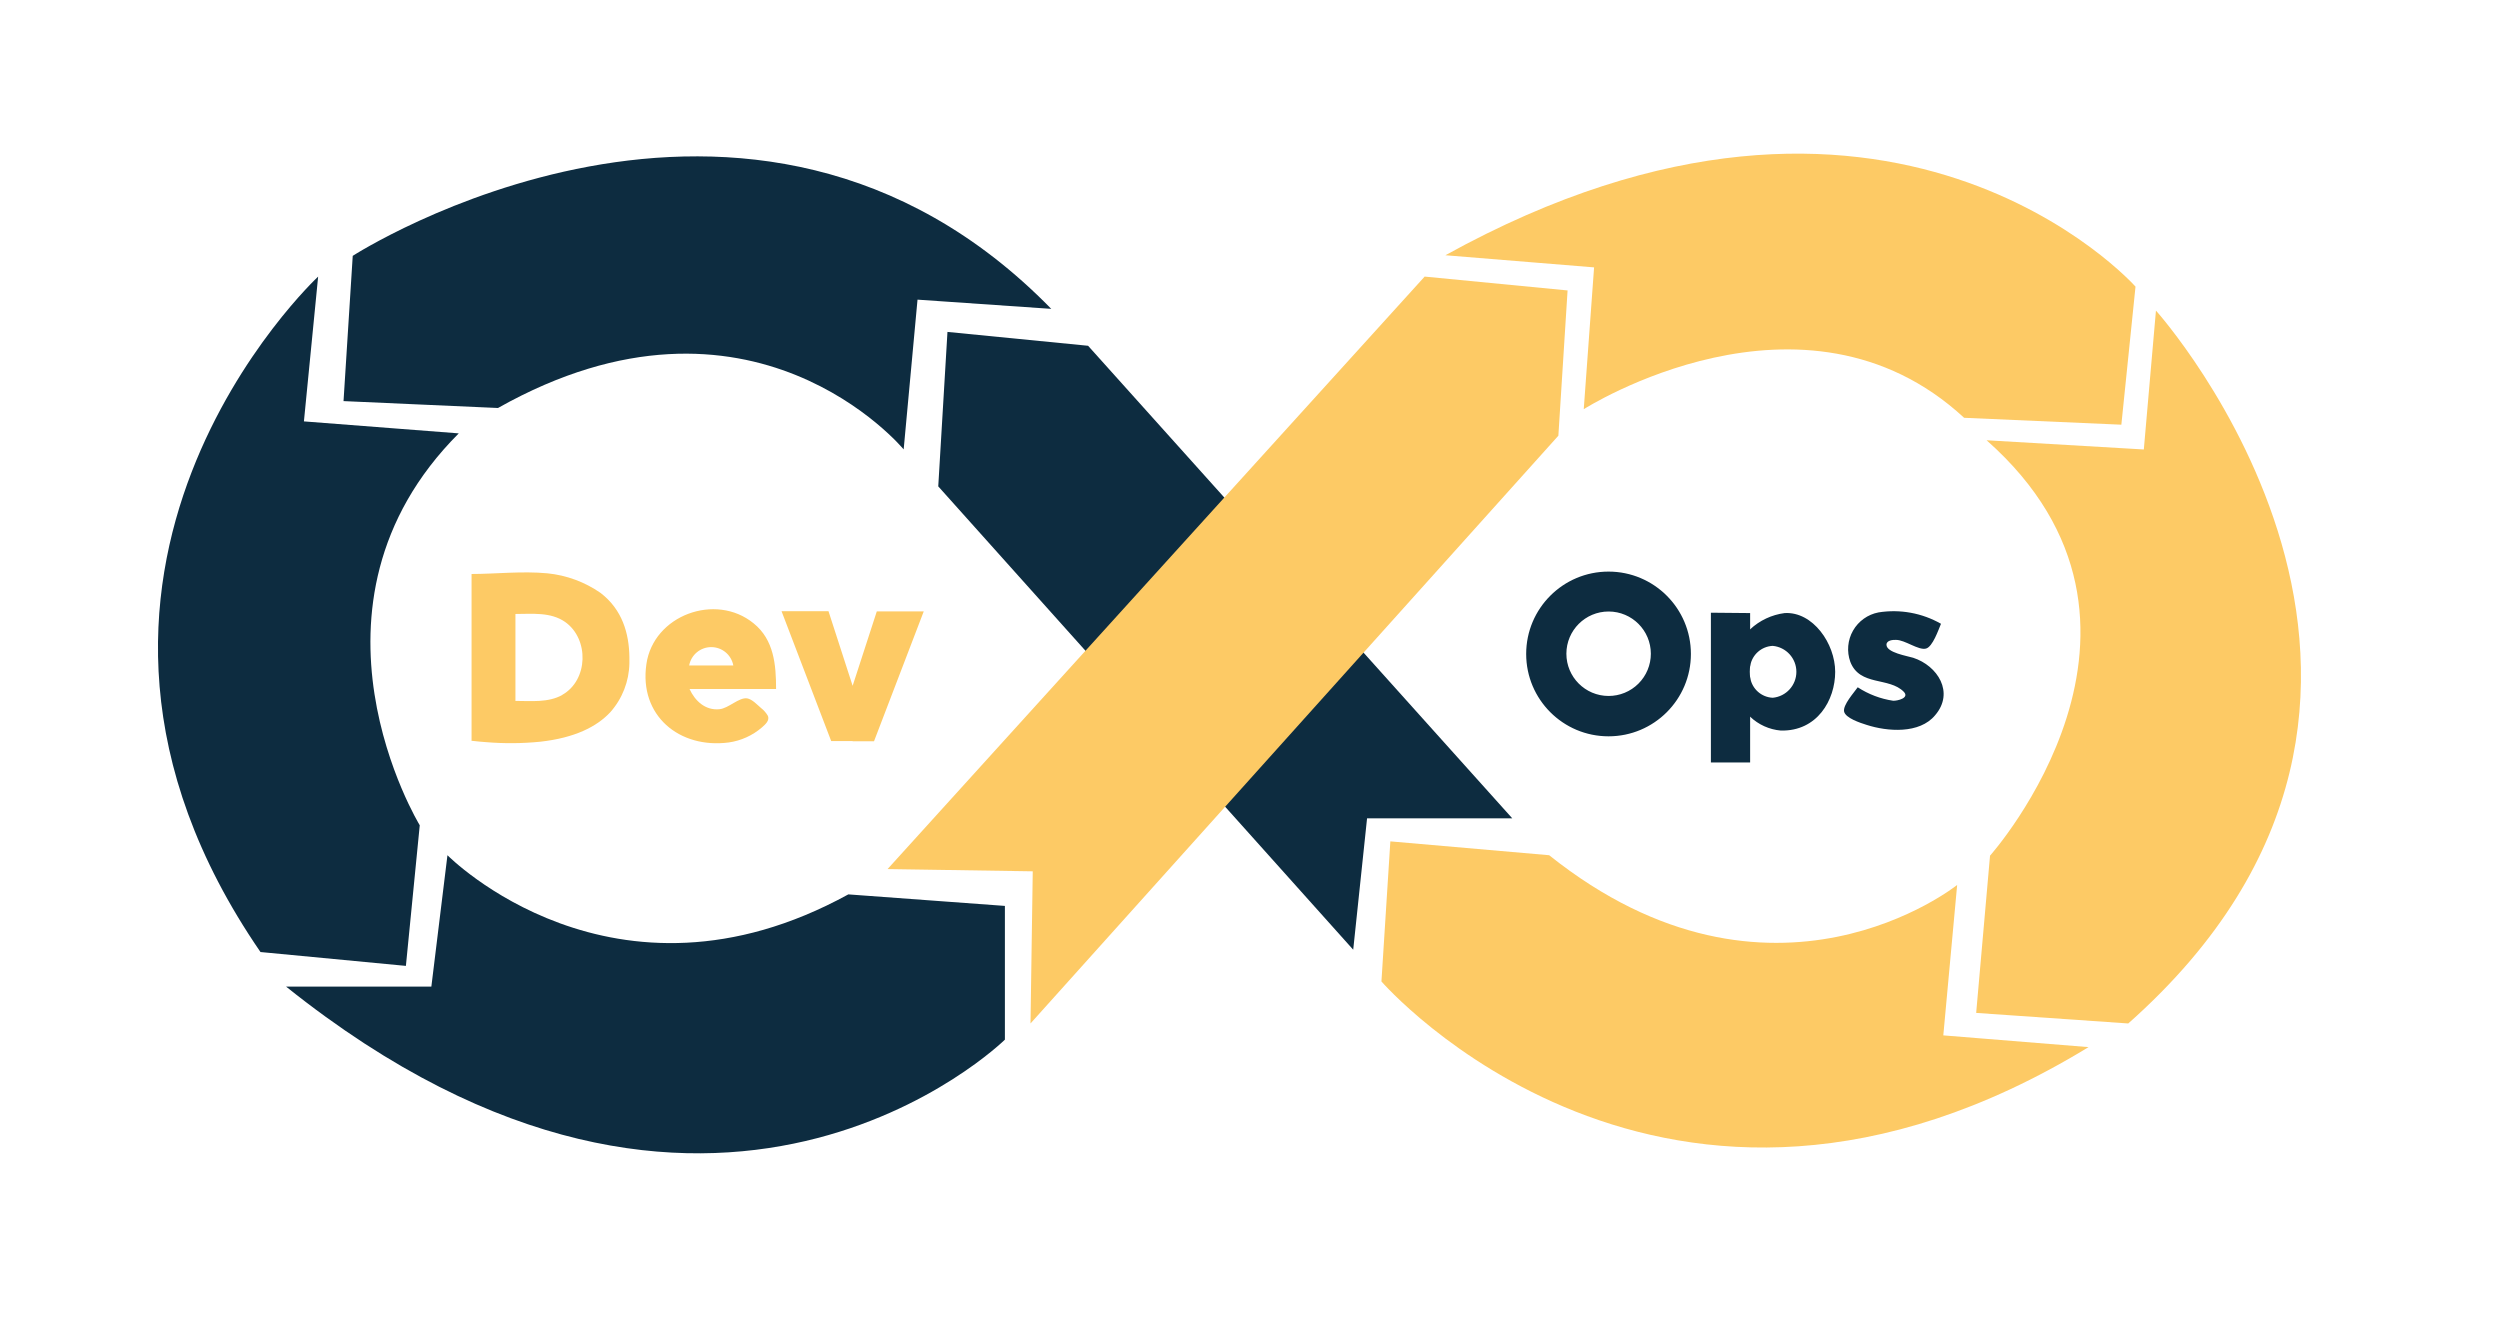
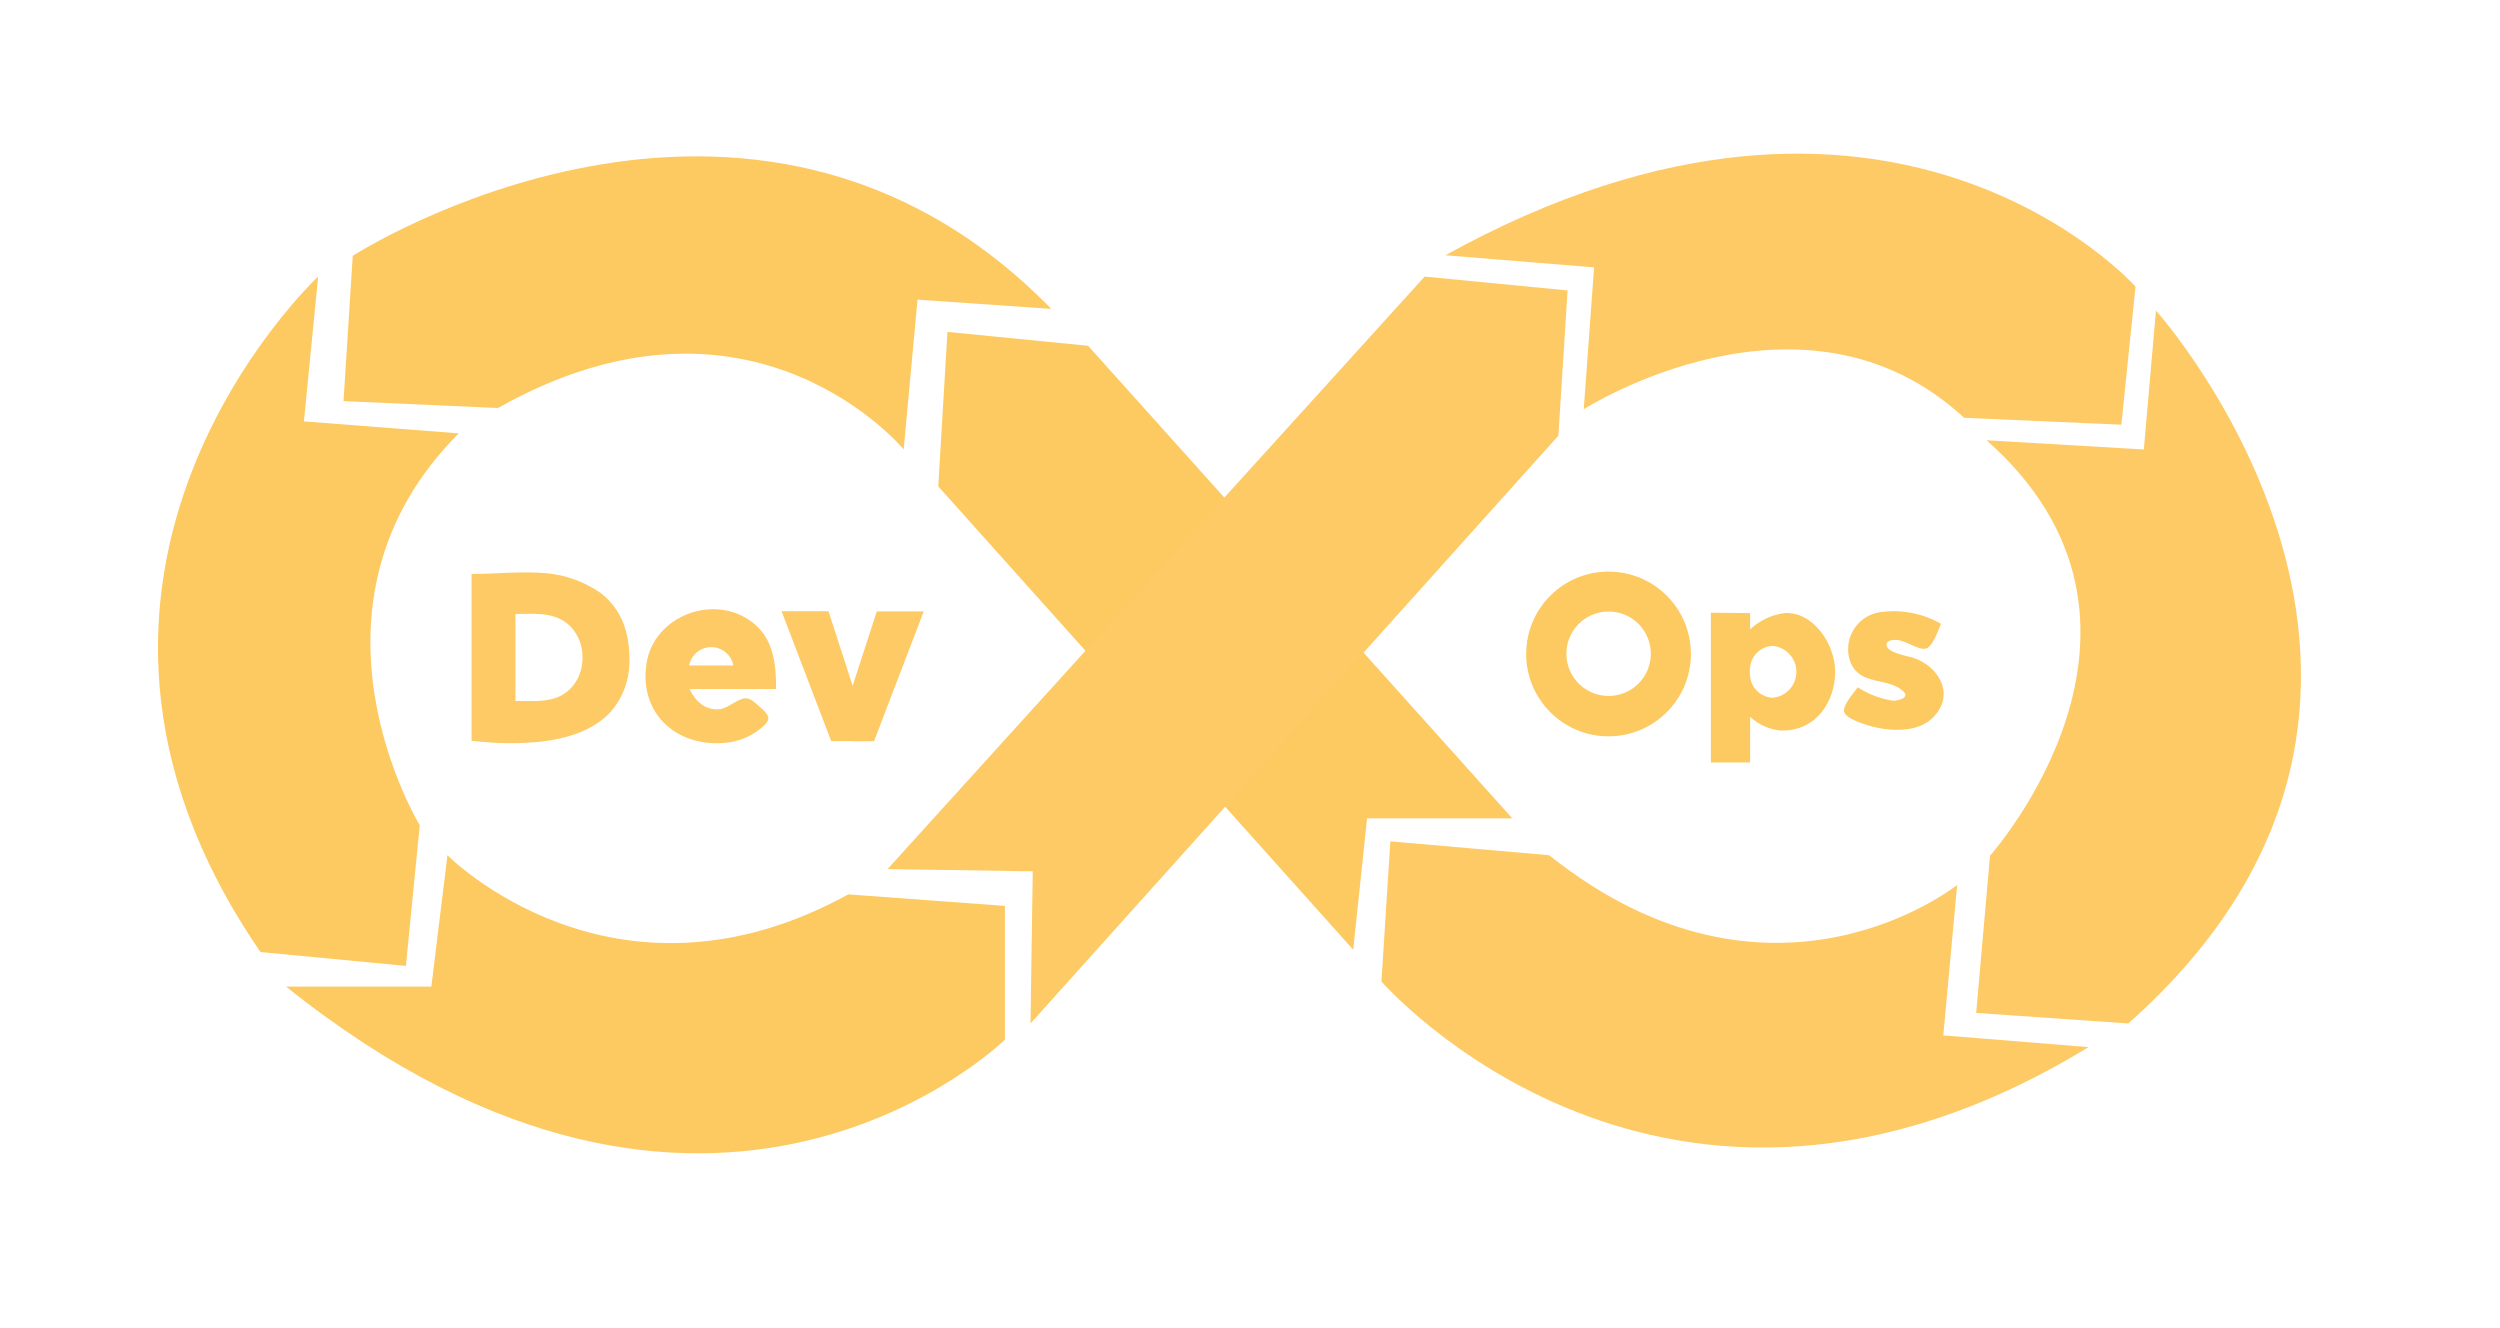
<svg xmlns="http://www.w3.org/2000/svg" viewBox="-20.21 56.72 333.89 177.33">
  <g fill="#0d2c40">
-     <path d="m93.09 176.17 20.91 1.54v17.86s-39.07 38.48-96-7.08h19.4l2.15-17.55s22.14 22.47 53.54 5.23z" />
-     <path d="m22.28 93.66s-42.49 39.56-7.7 90.21l19.42 1.85 1.85-18.78s-17.85-29.25 5.21-52.34l-20.68-1.6z" />
-     <path d="m26.9 90.89s53-34.17 93.29 7.08l-17.86-1.23-1.85 20s-20.32-24.62-54.18-5.53l-20.63-.92z" />
-     <path d="m105.1 121.68 1.23-20.63 18.78 1.85 56.65 63.11h-19.39l-1.85 17.55z" />
+     <path d="m93.09 176.17 20.91 1.54v17.86s-39.07 38.48-96-7.08h19.4l2.15-17.55s22.14 22.47 53.54 5.23z" style="fill: rgb(253, 201, 97);" />
+     <path d="m22.28 93.66s-42.49 39.56-7.7 90.21l19.42 1.85 1.85-18.78s-17.85-29.25 5.21-52.34l-20.68-1.6z" style="fill: rgb(253, 201, 97);" />
+     <path d="m26.9 90.89s53-34.17 93.29 7.08l-17.86-1.23-1.85 20s-20.32-24.62-54.18-5.53l-20.63-.92z" style="fill: rgb(253, 201, 97);" />
+     <path d="m105.1 121.68 1.23-20.63 18.78 1.85 56.65 63.11h-19.39l-1.85 17.55z" style="fill: rgb(253, 201, 97);" />
  </g>
  <g fill="#02d35f">
    <path d="m98.33 172.79 71.73-79.13 19.09 1.85-1.23 19.4-70.5 78.5.3-20.32z" style="fill: rgb(253, 202, 101);" />
    <path d="m172.83 90.81 19.86 1.62-1.38 18.94s29.32-18.71 50.8 1.15l21 .92 1.89-18.44s-32.82-37-92.17-4.19z" style="fill: rgb(253, 202, 101);" />
    <path d="m245.11 115.52 21 1.23 1.62-18.55s45.95 51.19-3.7 95.21l-20.31-1.41 1.85-21s27.48-30.77-.46-55.48z" style="fill: rgb(253, 202, 101);" />
    <path d="m186.69 170.94-21.21-1.85-1.19 18.71s37.64 43.41 94.44 8.77l-19.4-1.57 1.85-20.09s-24.71 19.81-54.49-3.97z" style="fill: rgb(253, 202, 101);" />
  </g>
-   <path d="m213.53 138.6v7a3.77 3.77 0 0 0 -.09.83 3.86 3.86 0 0 0 .09.84v11.28h-5.24v-20z" fill="#0d2c40" />
-   <path d="m218.14 138.6a8.32 8.32 0 0 0 -4.61 2.17 8 8 0 0 0 -3.07 5.67 8.53 8.53 0 0 0 3.07 6 6.79 6.79 0 0 0 4.09 1.85c4.87.12 7.27-4.07 7.27-7.84s-2.98-8.07-6.75-7.85zm-1.59 11.31a3.19 3.19 0 0 1 -3-2.63 3.86 3.86 0 0 1 -.09-.84 3.77 3.77 0 0 1 .09-.83 3.19 3.19 0 0 1 3-2.63 3.48 3.48 0 0 1 0 6.93zm18.76-5.34c-.76-.24-3.57-.68-3.57-1.74 0-.6.86-.67 1.28-.65 1.2 0 3 1.43 4 1.16.89-.23 1.67-2.53 2-3.31a12.77 12.77 0 0 0 -8.34-1.52 5 5 0 0 0 -3.77 6.6c1.27 3.29 5.17 2 7.14 4 .81.84-.86 1.22-1.41 1.2a11.85 11.85 0 0 1 -4.74-1.8c-.49.7-2 2.37-1.82 3.24s2.17 1.52 3 1.78c2.78.9 7.07 1.24 9.16-1.29 2.61-3.04.33-6.61-2.93-7.67zm-40.69-11.51a11 11 0 1 0 11 11 11 11 0 0 0 -11-11zm0 16.61a5.64 5.64 0 1 1 5.65-5.64 5.64 5.64 0 0 1 -5.66 5.64z" fill="#0d2c40" />
+   <path d="m213.53 138.6v7a3.77 3.77 0 0 0 -.09.83 3.86 3.86 0 0 0 .09.84v11.28h-5.24v-20z" style="fill: rgb(253, 201, 97);" />
+   <path d="m218.14 138.6a8.32 8.32 0 0 0 -4.61 2.17 8 8 0 0 0 -3.07 5.67 8.53 8.53 0 0 0 3.07 6 6.79 6.79 0 0 0 4.09 1.85c4.87.12 7.27-4.07 7.27-7.84s-2.98-8.07-6.75-7.85zm-1.59 11.31a3.19 3.19 0 0 1 -3-2.63 3.86 3.86 0 0 1 -.09-.84 3.77 3.77 0 0 1 .09-.83 3.19 3.19 0 0 1 3-2.63 3.48 3.48 0 0 1 0 6.93zm18.76-5.34c-.76-.24-3.57-.68-3.57-1.74 0-.6.86-.67 1.28-.65 1.2 0 3 1.43 4 1.16.89-.23 1.67-2.53 2-3.31a12.77 12.77 0 0 0 -8.34-1.52 5 5 0 0 0 -3.77 6.6c1.27 3.29 5.17 2 7.14 4 .81.84-.86 1.22-1.41 1.2a11.85 11.85 0 0 1 -4.74-1.8c-.49.7-2 2.37-1.82 3.24s2.17 1.52 3 1.78c2.78.9 7.07 1.24 9.16-1.29 2.61-3.04.33-6.61-2.93-7.67zm-40.69-11.51a11 11 0 1 0 11 11 11 11 0 0 0 -11-11zm0 16.61a5.64 5.64 0 1 1 5.65-5.64 5.64 5.64 0 0 1 -5.66 5.64z" style="fill: rgb(253, 201, 97);" />
  <path d="m90.44 138.35h-6.27l6.63 17.34h2.86v-7.39zm6.45.03h6.27l-6.64 17.34h-2.86v-7.39zm-36.89-2.47a15.09 15.09 0 0 0 -7.1-2.62c-3.38-.32-7 .09-10.13.09v22.29h.15c.6.07 1.2.13 1.81.17a39.73 39.73 0 0 0 7.22-.06c4.59-.51 7.54-2 9.35-3.94a10.11 10.11 0 0 0 2.55-6.54v-.53-.28c-.04-3.17-.95-6.36-3.85-8.58zm-5.1 13.62c-1.89 1.06-4.19.8-6.27.8v-11.61c2.21 0 4.7-.29 6.64 1.07 3.22 2.27 3.1 7.78-.4 9.74zm26.52 1.74c-.51-.43-1.16-1.16-1.85-1.28-1.1-.15-2.47 1.33-3.69 1.45-1.9.19-3.27-1.12-4-2.7h11.56c0-3.2-.27-6.57-3-8.77-5.07-4.14-13.39-1.08-14.32 5.45-1 6.88 4.41 11.32 11 10.46a8.64 8.64 0 0 0 4.42-2c.45-.4 1.11-.95.78-1.6a3.72 3.72 0 0 0 -.9-1.01zm-3.69-5.67h-5.9a3 3 0 0 1 5.9 0z" style="fill: rgb(253, 202, 101);" />
</svg>
